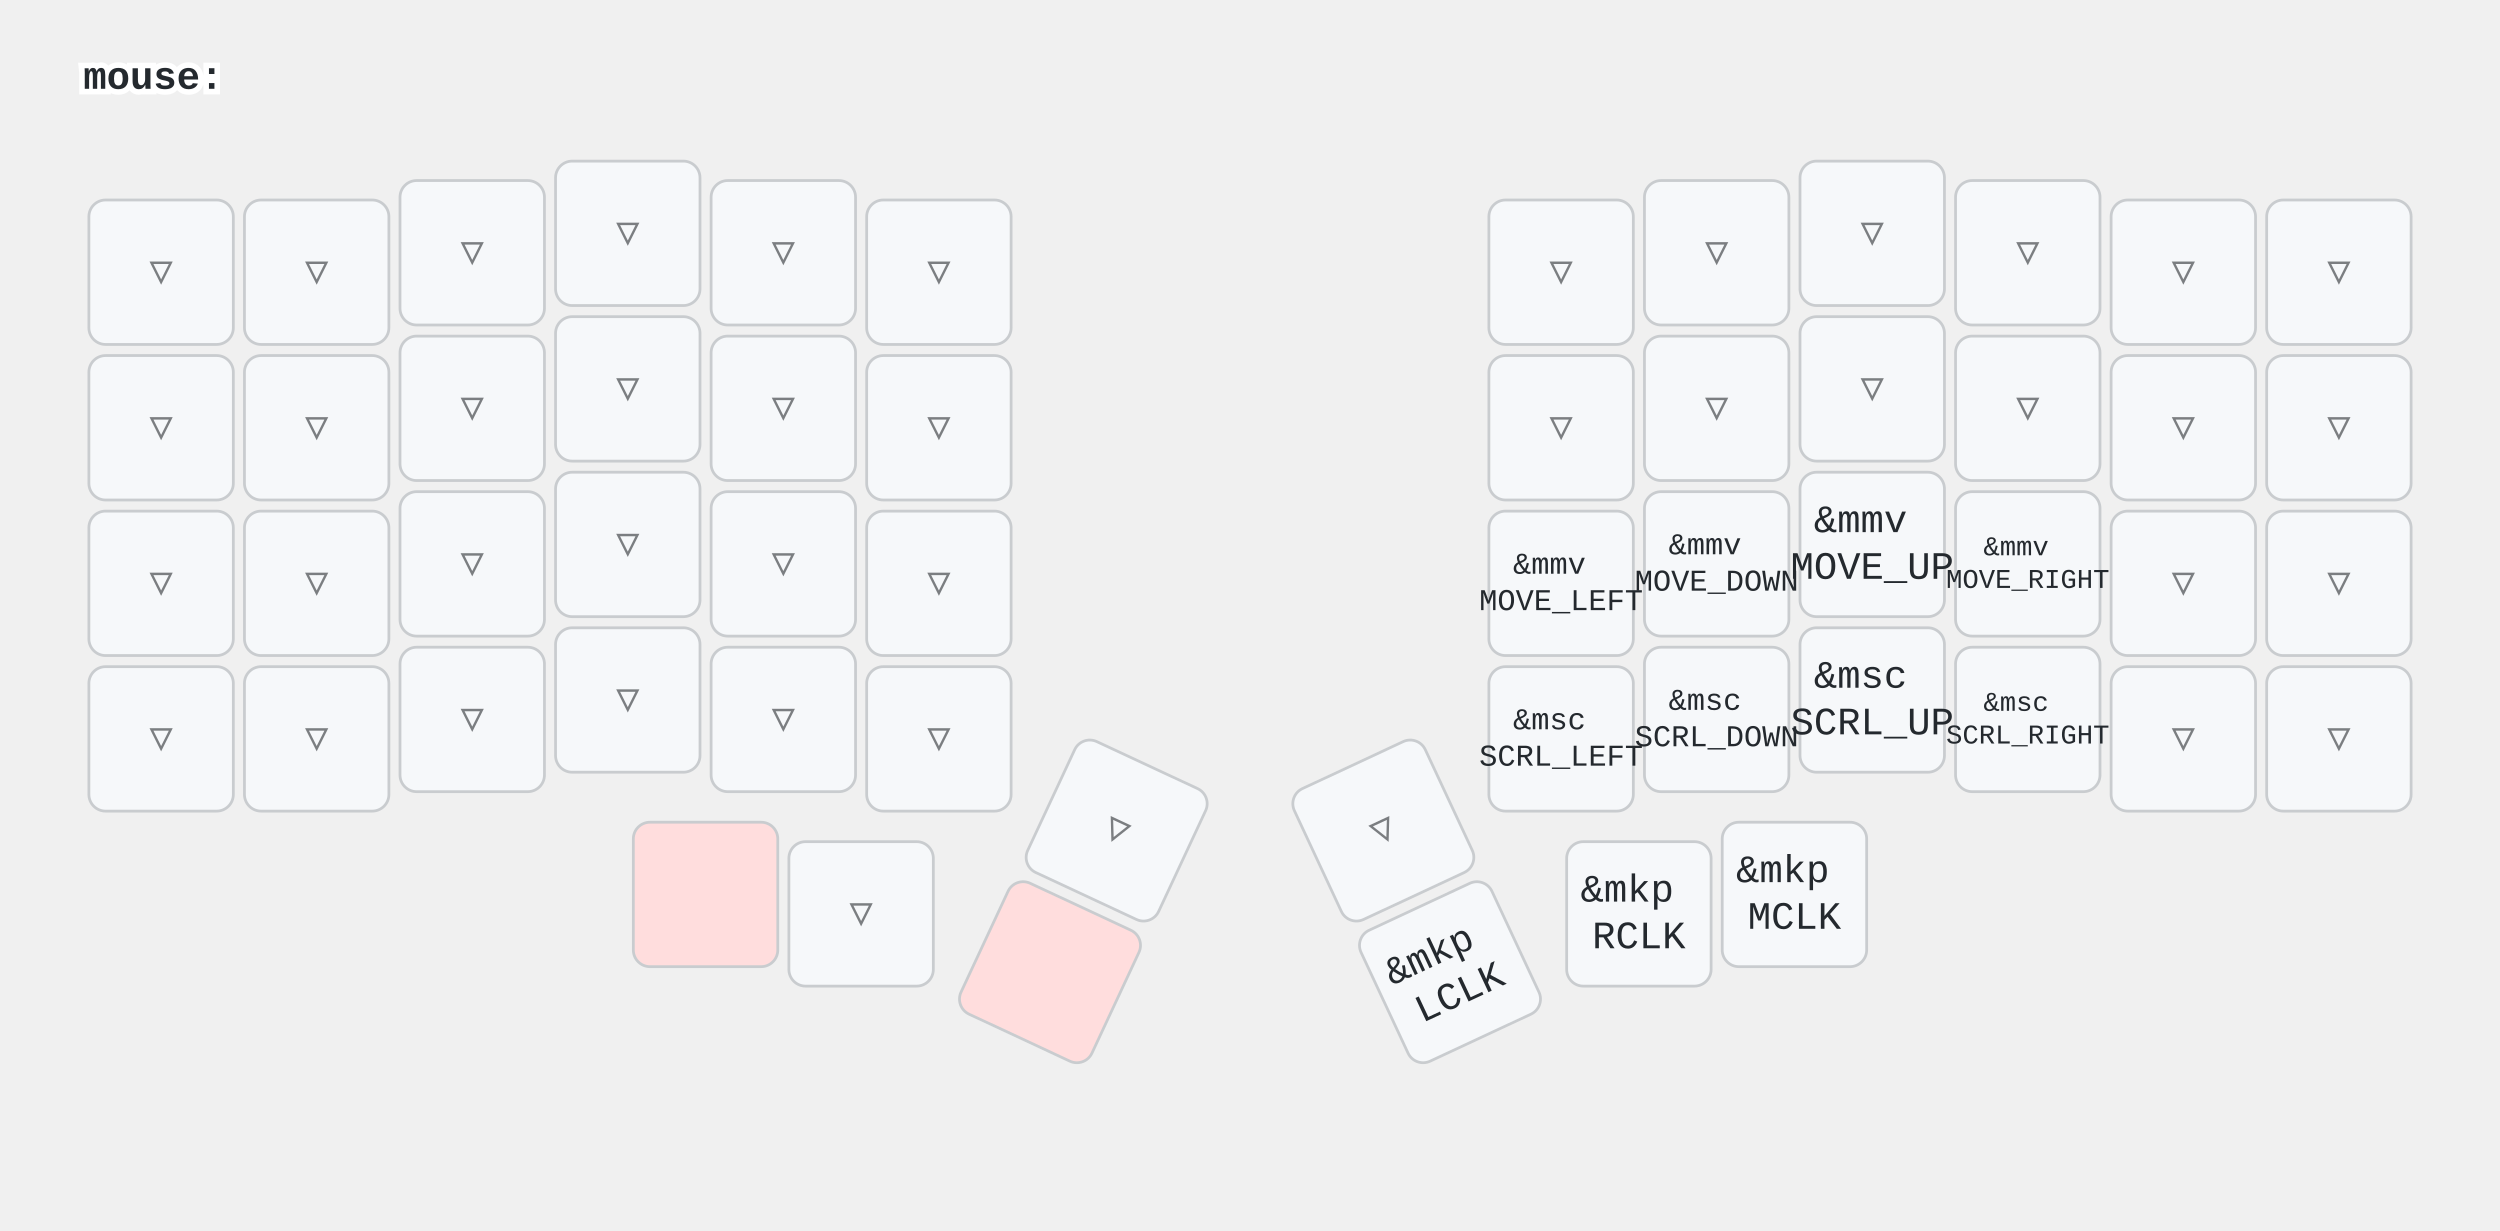
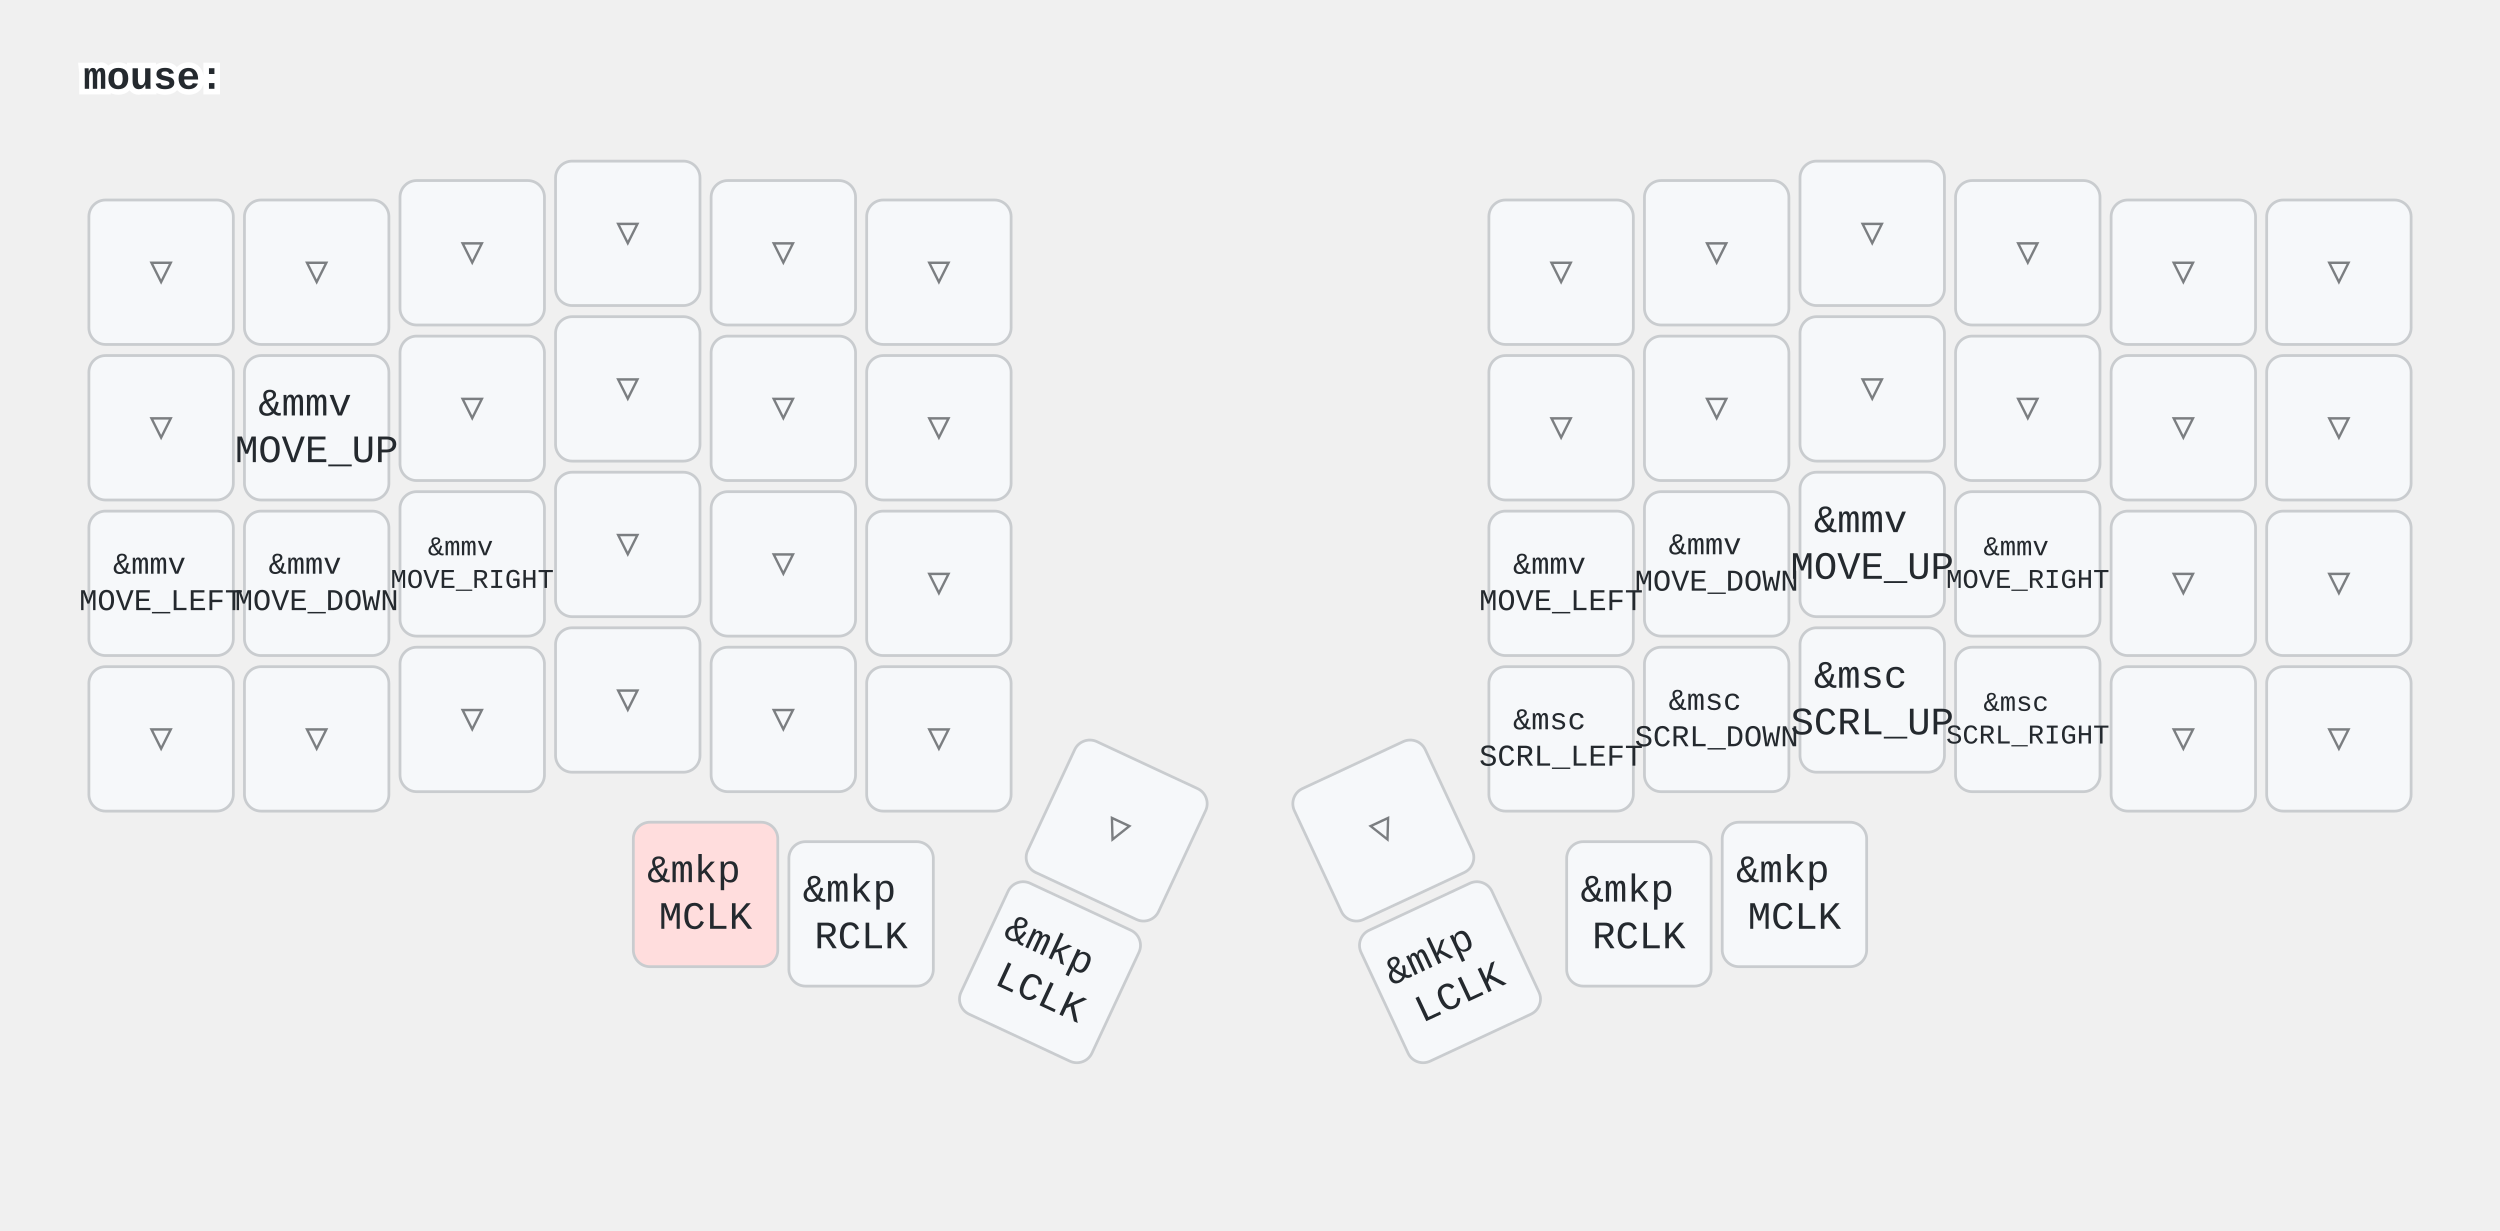
<svg xmlns="http://www.w3.org/2000/svg" width="900" height="443" viewBox="0 0 900 443" class="keymap">
  <style>/* inherit to force styles through use tags */
svg path {
    fill: inherit;
}

/* font and background color specifications */
svg.keymap {
    font-family: SFMono-Regular,Consolas,Liberation Mono,Menlo,monospace;
    font-size: 14px;
    font-kerning: normal;
    text-rendering: optimizeLegibility;
    fill: #24292e;
}

/* default key styling */
rect.key {
    fill: #f6f8fa;
}

rect.key, rect.combo {
    stroke: #c9cccf;
    stroke-width: 1;
}

/* default key side styling, only used is draw_key_sides is set */
rect.side {
    filter: brightness(90%);
}

/* color accent for combo boxes */
rect.combo, rect.combo-separate {
    fill: #cdf;
}

/* color accent for held keys */
rect.held, rect.combo.held {
    fill: #fdd;
}

/* color accent for ghost (optional) keys */
rect.ghost, rect.combo.ghost {
    stroke-dasharray: 4, 4;
    stroke-width: 2;
}

text {
    text-anchor: middle;
    dominant-baseline: middle;
}

/* styling for layer labels */
text.label {
    font-weight: bold;
    text-anchor: start;
    stroke: white;
    stroke-width: 4;
    paint-order: stroke;
}

/* styling for optional footer */
text.footer {
    text-anchor: end;
    dominant-baseline: auto;
    stroke: white;
    stroke-width: 4;
    paint-order: stroke;
}

/* styling for combo tap, and key non-tap label text */
text.combo, text.hold, text.shifted, text.left, text.right, text.tl, text.tr, text.bl, text.br {
    font-size: 11px;
}

text.hold, text.bl, text.br {
    text-anchor: middle;
    dominant-baseline: auto;
}

text.shifted, text.tl, text.tr {
    text-anchor: middle;
    dominant-baseline: hanging;
}

text.left, text.tl, text.bl {
    text-anchor: start;
}

text.right, text.tr, text.br {
    text-anchor: end;
}

text.layer-activator {
    text-decoration: underline;
}

/* styling for hold/shifted label text in combo box */
text.combo.hold, text.combo.shifted, text.combo.left, text.combo.right {
    font-size: 8px;
}

/* lighter symbol for transparent keys */
text.trans {
    fill: #7b7e81;
}

/* styling for combo dendrons */
path.combo {
    stroke-width: 1;
    stroke: gray;
    fill: none;
}

/* Start Tabler Icons Cleanup */
/* cannot use height/width with glyphs */
.icon-tabler &gt; path {
    fill: inherit;
    stroke: inherit;
    stroke-width: 2;
}
/* hide tabler's default box */
.icon-tabler &gt; path[stroke="none"][fill="none"] {
    visibility: hidden;
}
/* End Tabler Icons Cleanup */
</style>
  <g transform="translate(30, 0)" class="layer-mouse">
    <text x="0" y="28" class="label" id="mouse">mouse:</text>
    <g transform="translate(0, 56)">
      <g transform="translate(28, 42)" class="key trans keypos-0">
        <rect rx="6" ry="6" x="-26" y="-26" width="52" height="52" class="key trans" />
        <text x="0" y="0" class="key trans tap">▽</text>
      </g>
      <g transform="translate(84, 42)" class="key trans keypos-1">
        <rect rx="6" ry="6" x="-26" y="-26" width="52" height="52" class="key trans" />
        <text x="0" y="0" class="key trans tap">▽</text>
      </g>
      <g transform="translate(140, 35)" class="key trans keypos-2">
        <rect rx="6" ry="6" x="-26" y="-26" width="52" height="52" class="key trans" />
        <text x="0" y="0" class="key trans tap">▽</text>
      </g>
      <g transform="translate(196, 28)" class="key trans keypos-3">
        <rect rx="6" ry="6" x="-26" y="-26" width="52" height="52" class="key trans" />
        <text x="0" y="0" class="key trans tap">▽</text>
      </g>
      <g transform="translate(252, 35)" class="key trans keypos-4">
        <rect rx="6" ry="6" x="-26" y="-26" width="52" height="52" class="key trans" />
        <text x="0" y="0" class="key trans tap">▽</text>
      </g>
      <g transform="translate(308, 42)" class="key trans keypos-5">
        <rect rx="6" ry="6" x="-26" y="-26" width="52" height="52" class="key trans" />
        <text x="0" y="0" class="key trans tap">▽</text>
      </g>
      <g transform="translate(532, 42)" class="key trans keypos-6">
        <rect rx="6" ry="6" x="-26" y="-26" width="52" height="52" class="key trans" />
        <text x="0" y="0" class="key trans tap">▽</text>
      </g>
      <g transform="translate(588, 35)" class="key trans keypos-7">
        <rect rx="6" ry="6" x="-26" y="-26" width="52" height="52" class="key trans" />
        <text x="0" y="0" class="key trans tap">▽</text>
      </g>
      <g transform="translate(644, 28)" class="key trans keypos-8">
        <rect rx="6" ry="6" x="-26" y="-26" width="52" height="52" class="key trans" />
        <text x="0" y="0" class="key trans tap">▽</text>
      </g>
      <g transform="translate(700, 35)" class="key trans keypos-9">
        <rect rx="6" ry="6" x="-26" y="-26" width="52" height="52" class="key trans" />
        <text x="0" y="0" class="key trans tap">▽</text>
      </g>
      <g transform="translate(756, 42)" class="key trans keypos-10">
        <rect rx="6" ry="6" x="-26" y="-26" width="52" height="52" class="key trans" />
        <text x="0" y="0" class="key trans tap">▽</text>
      </g>
      <g transform="translate(812, 42)" class="key trans keypos-11">
        <rect rx="6" ry="6" x="-26" y="-26" width="52" height="52" class="key trans" />
        <text x="0" y="0" class="key trans tap">▽</text>
      </g>
      <g transform="translate(28, 98)" class="key trans keypos-12">
        <rect rx="6" ry="6" x="-26" y="-26" width="52" height="52" class="key trans" />
        <text x="0" y="0" class="key trans tap">▽</text>
      </g>
-       <g transform="translate(84, 98)" class="key trans keypos-13">
-         <rect rx="6" ry="6" x="-26" y="-26" width="52" height="52" class="key trans" />
-         <text x="0" y="0" class="key trans tap">▽</text>
+       <g transform="translate(84, 98)" class="key keypos-13">
+         <rect rx="6" ry="6" x="-26" y="-26" width="52" height="52" class="key" />
+         <text x="0" y="0" class="key tap">
+           <tspan x="0" dy="-0.6em">&amp;mmv</tspan>
+           <tspan x="0" dy="1.2em">MOVE_UP</tspan>
+         </text>
      </g>
      <g transform="translate(140, 91)" class="key trans keypos-14">
        <rect rx="6" ry="6" x="-26" y="-26" width="52" height="52" class="key trans" />
        <text x="0" y="0" class="key trans tap">▽</text>
      </g>
      <g transform="translate(196, 84)" class="key trans keypos-15">
        <rect rx="6" ry="6" x="-26" y="-26" width="52" height="52" class="key trans" />
        <text x="0" y="0" class="key trans tap">▽</text>
      </g>
      <g transform="translate(252, 91)" class="key trans keypos-16">
        <rect rx="6" ry="6" x="-26" y="-26" width="52" height="52" class="key trans" />
        <text x="0" y="0" class="key trans tap">▽</text>
      </g>
      <g transform="translate(308, 98)" class="key trans keypos-17">
        <rect rx="6" ry="6" x="-26" y="-26" width="52" height="52" class="key trans" />
        <text x="0" y="0" class="key trans tap">▽</text>
      </g>
      <g transform="translate(532, 98)" class="key trans keypos-18">
        <rect rx="6" ry="6" x="-26" y="-26" width="52" height="52" class="key trans" />
        <text x="0" y="0" class="key trans tap">▽</text>
      </g>
      <g transform="translate(588, 91)" class="key trans keypos-19">
        <rect rx="6" ry="6" x="-26" y="-26" width="52" height="52" class="key trans" />
        <text x="0" y="0" class="key trans tap">▽</text>
      </g>
      <g transform="translate(644, 84)" class="key trans keypos-20">
        <rect rx="6" ry="6" x="-26" y="-26" width="52" height="52" class="key trans" />
        <text x="0" y="0" class="key trans tap">▽</text>
      </g>
      <g transform="translate(700, 91)" class="key trans keypos-21">
        <rect rx="6" ry="6" x="-26" y="-26" width="52" height="52" class="key trans" />
        <text x="0" y="0" class="key trans tap">▽</text>
      </g>
      <g transform="translate(756, 98)" class="key trans keypos-22">
        <rect rx="6" ry="6" x="-26" y="-26" width="52" height="52" class="key trans" />
        <text x="0" y="0" class="key trans tap">▽</text>
      </g>
      <g transform="translate(812, 98)" class="key trans keypos-23">
        <rect rx="6" ry="6" x="-26" y="-26" width="52" height="52" class="key trans" />
        <text x="0" y="0" class="key trans tap">▽</text>
      </g>
-       <g transform="translate(28, 154)" class="key trans keypos-24">
-         <rect rx="6" ry="6" x="-26" y="-26" width="52" height="52" class="key trans" />
-         <text x="0" y="0" class="key trans tap">▽</text>
-       </g>
-       <g transform="translate(84, 154)" class="key trans keypos-25">
-         <rect rx="6" ry="6" x="-26" y="-26" width="52" height="52" class="key trans" />
-         <text x="0" y="0" class="key trans tap">▽</text>
-       </g>
-       <g transform="translate(140, 147)" class="key trans keypos-26">
-         <rect rx="6" ry="6" x="-26" y="-26" width="52" height="52" class="key trans" />
-         <text x="0" y="0" class="key trans tap">▽</text>
-       </g>
-       <g transform="translate(196, 140)" class="key trans keypos-27">
-         <rect rx="6" ry="6" x="-26" y="-26" width="52" height="52" class="key trans" />
-         <text x="0" y="0" class="key trans tap">▽</text>
-       </g>
-       <g transform="translate(252, 147)" class="key trans keypos-28">
-         <rect rx="6" ry="6" x="-26" y="-26" width="52" height="52" class="key trans" />
-         <text x="0" y="0" class="key trans tap">▽</text>
-       </g>
-       <g transform="translate(308, 154)" class="key trans keypos-29">
-         <rect rx="6" ry="6" x="-26" y="-26" width="52" height="52" class="key trans" />
-         <text x="0" y="0" class="key trans tap">▽</text>
-       </g>
-       <g transform="translate(532, 154)" class="key keypos-30">
+       <g transform="translate(28, 154)" class="key keypos-24">
        <rect rx="6" ry="6" x="-26" y="-26" width="52" height="52" class="key" />
        <text x="0" y="0" class="key tap">
          <tspan x="0" dy="-0.6em" style="font-size: 78%">&amp;mmv</tspan>
          <tspan x="0" dy="1.2em" style="font-size: 78%">MOVE_LEFT</tspan>
        </text>
      </g>
-       <g transform="translate(588, 147)" class="key keypos-31">
+       <g transform="translate(84, 154)" class="key keypos-25">
        <rect rx="6" ry="6" x="-26" y="-26" width="52" height="52" class="key" />
        <text x="0" y="0" class="key tap">
          <tspan x="0" dy="-0.6em" style="font-size: 78%">&amp;mmv</tspan>
          <tspan x="0" dy="1.2em" style="font-size: 78%">MOVE_DOWN</tspan>
        </text>
      </g>
+       <g transform="translate(140, 147)" class="key keypos-26">
+         <rect rx="6" ry="6" x="-26" y="-26" width="52" height="52" class="key" />
+         <text x="0" y="0" class="key tap">
+           <tspan x="0" dy="-0.6em" style="font-size: 70%">&amp;mmv</tspan>
+           <tspan x="0" dy="1.2em" style="font-size: 70%">MOVE_RIGHT</tspan>
+         </text>
+       </g>
+       <g transform="translate(196, 140)" class="key trans keypos-27">
+         <rect rx="6" ry="6" x="-26" y="-26" width="52" height="52" class="key trans" />
+         <text x="0" y="0" class="key trans tap">▽</text>
+       </g>
+       <g transform="translate(252, 147)" class="key trans keypos-28">
+         <rect rx="6" ry="6" x="-26" y="-26" width="52" height="52" class="key trans" />
+         <text x="0" y="0" class="key trans tap">▽</text>
+       </g>
+       <g transform="translate(308, 154)" class="key trans keypos-29">
+         <rect rx="6" ry="6" x="-26" y="-26" width="52" height="52" class="key trans" />
+         <text x="0" y="0" class="key trans tap">▽</text>
+       </g>
+       <g transform="translate(532, 154)" class="key keypos-30">
+         <rect rx="6" ry="6" x="-26" y="-26" width="52" height="52" class="key" />
+         <text x="0" y="0" class="key tap">
+           <tspan x="0" dy="-0.6em" style="font-size: 78%">&amp;mmv</tspan>
+           <tspan x="0" dy="1.2em" style="font-size: 78%">MOVE_LEFT</tspan>
+         </text>
+       </g>
+       <g transform="translate(588, 147)" class="key keypos-31">
+         <rect rx="6" ry="6" x="-26" y="-26" width="52" height="52" class="key" />
+         <text x="0" y="0" class="key tap">
+           <tspan x="0" dy="-0.6em" style="font-size: 78%">&amp;mmv</tspan>
+           <tspan x="0" dy="1.2em" style="font-size: 78%">MOVE_DOWN</tspan>
+         </text>
+       </g>
      <g transform="translate(644, 140)" class="key keypos-32">
        <rect rx="6" ry="6" x="-26" y="-26" width="52" height="52" class="key" />
        <text x="0" y="0" class="key tap">
          <tspan x="0" dy="-0.6em">&amp;mmv</tspan>
          <tspan x="0" dy="1.2em">MOVE_UP</tspan>
        </text>
      </g>
      <g transform="translate(700, 147)" class="key keypos-33">
        <rect rx="6" ry="6" x="-26" y="-26" width="52" height="52" class="key" />
        <text x="0" y="0" class="key tap">
          <tspan x="0" dy="-0.6em" style="font-size: 70%">&amp;mmv</tspan>
          <tspan x="0" dy="1.2em" style="font-size: 70%">MOVE_RIGHT</tspan>
        </text>
      </g>
      <g transform="translate(756, 154)" class="key trans keypos-34">
        <rect rx="6" ry="6" x="-26" y="-26" width="52" height="52" class="key trans" />
        <text x="0" y="0" class="key trans tap">▽</text>
      </g>
      <g transform="translate(812, 154)" class="key trans keypos-35">
        <rect rx="6" ry="6" x="-26" y="-26" width="52" height="52" class="key trans" />
        <text x="0" y="0" class="key trans tap">▽</text>
      </g>
      <g transform="translate(28, 210)" class="key trans keypos-36">
        <rect rx="6" ry="6" x="-26" y="-26" width="52" height="52" class="key trans" />
        <text x="0" y="0" class="key trans tap">▽</text>
      </g>
      <g transform="translate(84, 210)" class="key trans keypos-37">
        <rect rx="6" ry="6" x="-26" y="-26" width="52" height="52" class="key trans" />
        <text x="0" y="0" class="key trans tap">▽</text>
      </g>
      <g transform="translate(140, 203)" class="key trans keypos-38">
        <rect rx="6" ry="6" x="-26" y="-26" width="52" height="52" class="key trans" />
        <text x="0" y="0" class="key trans tap">▽</text>
      </g>
      <g transform="translate(196, 196)" class="key trans keypos-39">
        <rect rx="6" ry="6" x="-26" y="-26" width="52" height="52" class="key trans" />
        <text x="0" y="0" class="key trans tap">▽</text>
      </g>
      <g transform="translate(252, 203)" class="key trans keypos-40">
        <rect rx="6" ry="6" x="-26" y="-26" width="52" height="52" class="key trans" />
        <text x="0" y="0" class="key trans tap">▽</text>
      </g>
      <g transform="translate(308, 210)" class="key trans keypos-41">
        <rect rx="6" ry="6" x="-26" y="-26" width="52" height="52" class="key trans" />
        <text x="0" y="0" class="key trans tap">▽</text>
      </g>
      <g transform="translate(372, 243) rotate(25.0)" class="key trans keypos-42">
        <rect rx="6" ry="6" x="-26" y="-26" width="52" height="52" class="key trans" />
        <text x="0" y="0" class="key trans tap">▽</text>
      </g>
      <g transform="translate(468, 243) rotate(-25.0)" class="key trans keypos-43">
        <rect rx="6" ry="6" x="-26" y="-26" width="52" height="52" class="key trans" />
        <text x="0" y="0" class="key trans tap">▽</text>
      </g>
      <g transform="translate(532, 210)" class="key keypos-44">
        <rect rx="6" ry="6" x="-26" y="-26" width="52" height="52" class="key" />
        <text x="0" y="0" class="key tap">
          <tspan x="0" dy="-0.6em" style="font-size: 78%">&amp;msc</tspan>
          <tspan x="0" dy="1.2em" style="font-size: 78%">SCRL_LEFT</tspan>
        </text>
      </g>
      <g transform="translate(588, 203)" class="key keypos-45">
        <rect rx="6" ry="6" x="-26" y="-26" width="52" height="52" class="key" />
        <text x="0" y="0" class="key tap">
          <tspan x="0" dy="-0.6em" style="font-size: 78%">&amp;msc</tspan>
          <tspan x="0" dy="1.2em" style="font-size: 78%">SCRL_DOWN</tspan>
        </text>
      </g>
      <g transform="translate(644, 196)" class="key keypos-46">
        <rect rx="6" ry="6" x="-26" y="-26" width="52" height="52" class="key" />
        <text x="0" y="0" class="key tap">
          <tspan x="0" dy="-0.6em">&amp;msc</tspan>
          <tspan x="0" dy="1.2em">SCRL_UP</tspan>
        </text>
      </g>
      <g transform="translate(700, 203)" class="key keypos-47">
        <rect rx="6" ry="6" x="-26" y="-26" width="52" height="52" class="key" />
        <text x="0" y="0" class="key tap">
          <tspan x="0" dy="-0.6em" style="font-size: 70%">&amp;msc</tspan>
          <tspan x="0" dy="1.2em" style="font-size: 70%">SCRL_RIGHT</tspan>
        </text>
      </g>
      <g transform="translate(756, 210)" class="key trans keypos-48">
        <rect rx="6" ry="6" x="-26" y="-26" width="52" height="52" class="key trans" />
        <text x="0" y="0" class="key trans tap">▽</text>
      </g>
      <g transform="translate(812, 210)" class="key trans keypos-49">
        <rect rx="6" ry="6" x="-26" y="-26" width="52" height="52" class="key trans" />
        <text x="0" y="0" class="key trans tap">▽</text>
      </g>
      <g transform="translate(224, 266)" class="key held keypos-50">
        <rect rx="6" ry="6" x="-26" y="-26" width="52" height="52" class="key held" />
-       </g>
-       <g transform="translate(280, 273)" class="key trans keypos-51">
-         <rect rx="6" ry="6" x="-26" y="-26" width="52" height="52" class="key trans" />
-         <text x="0" y="0" class="key trans tap">▽</text>
-       </g>
-       <g transform="translate(348, 294) rotate(25.0)" class="key held keypos-52">
-         <rect rx="6" ry="6" x="-26" y="-26" width="52" height="52" class="key held" />
+         <text x="0" y="0" class="key held tap">
+           <tspan x="0" dy="-0.6em">&amp;mkp</tspan>
+           <tspan x="0" dy="1.2em">MCLK</tspan>
+         </text>
+       </g>
+       <g transform="translate(280, 273)" class="key keypos-51">
+         <rect rx="6" ry="6" x="-26" y="-26" width="52" height="52" class="key" />
+         <text x="0" y="0" class="key tap">
+           <tspan x="0" dy="-0.6em">&amp;mkp</tspan>
+           <tspan x="0" dy="1.2em">RCLK</tspan>
+         </text>
+       </g>
+       <g transform="translate(348, 294) rotate(25.0)" class="key keypos-52">
+         <rect rx="6" ry="6" x="-26" y="-26" width="52" height="52" class="key" />
+         <text x="0" y="0" class="key tap">
+           <tspan x="0" dy="-0.6em">&amp;mkp</tspan>
+           <tspan x="0" dy="1.2em">LCLK</tspan>
+         </text>
      </g>
      <g transform="translate(492, 294) rotate(-25.0)" class="key keypos-53">
        <rect rx="6" ry="6" x="-26" y="-26" width="52" height="52" class="key" />
        <text x="0" y="0" class="key tap">
          <tspan x="0" dy="-0.6em">&amp;mkp</tspan>
          <tspan x="0" dy="1.2em">LCLK</tspan>
        </text>
      </g>
      <g transform="translate(560, 273)" class="key keypos-54">
        <rect rx="6" ry="6" x="-26" y="-26" width="52" height="52" class="key" />
        <text x="0" y="0" class="key tap">
          <tspan x="0" dy="-0.6em">&amp;mkp</tspan>
          <tspan x="0" dy="1.2em">RCLK</tspan>
        </text>
      </g>
      <g transform="translate(616, 266)" class="key keypos-55">
        <rect rx="6" ry="6" x="-26" y="-26" width="52" height="52" class="key" />
        <text x="0" y="0" class="key tap">
          <tspan x="0" dy="-0.6em">&amp;mkp</tspan>
          <tspan x="0" dy="1.2em">MCLK</tspan>
        </text>
      </g>
    </g>
  </g>
</svg>
